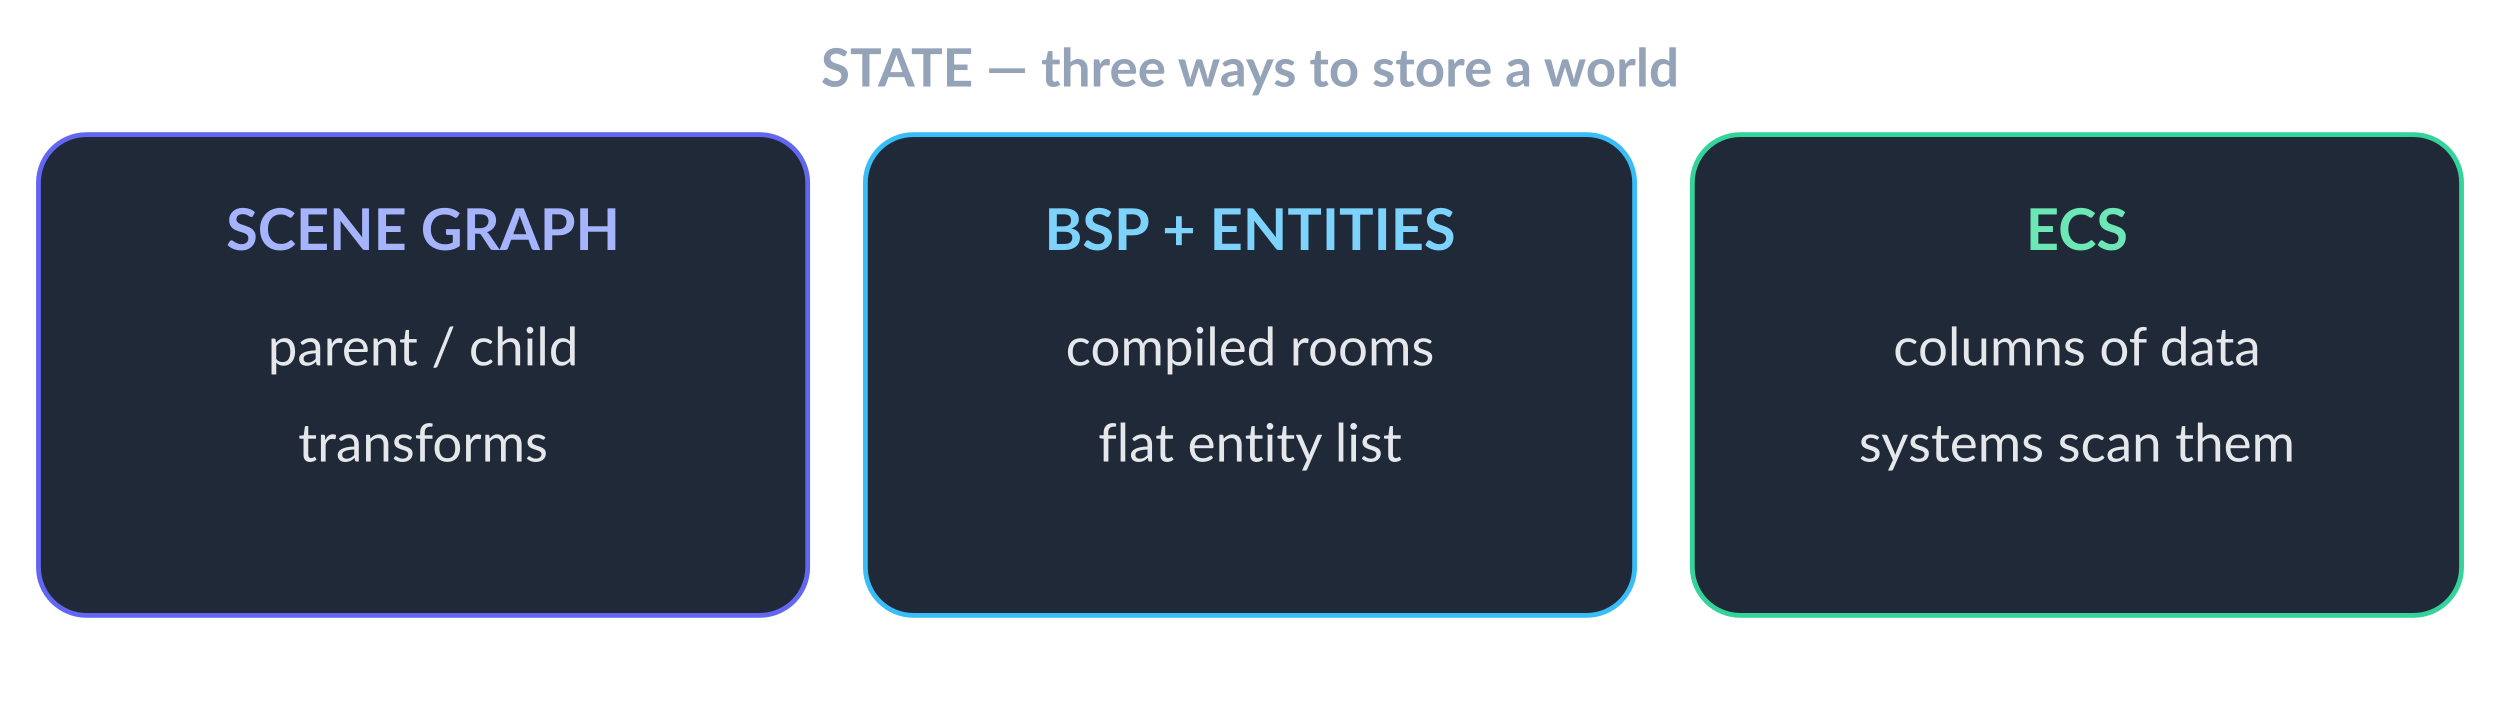
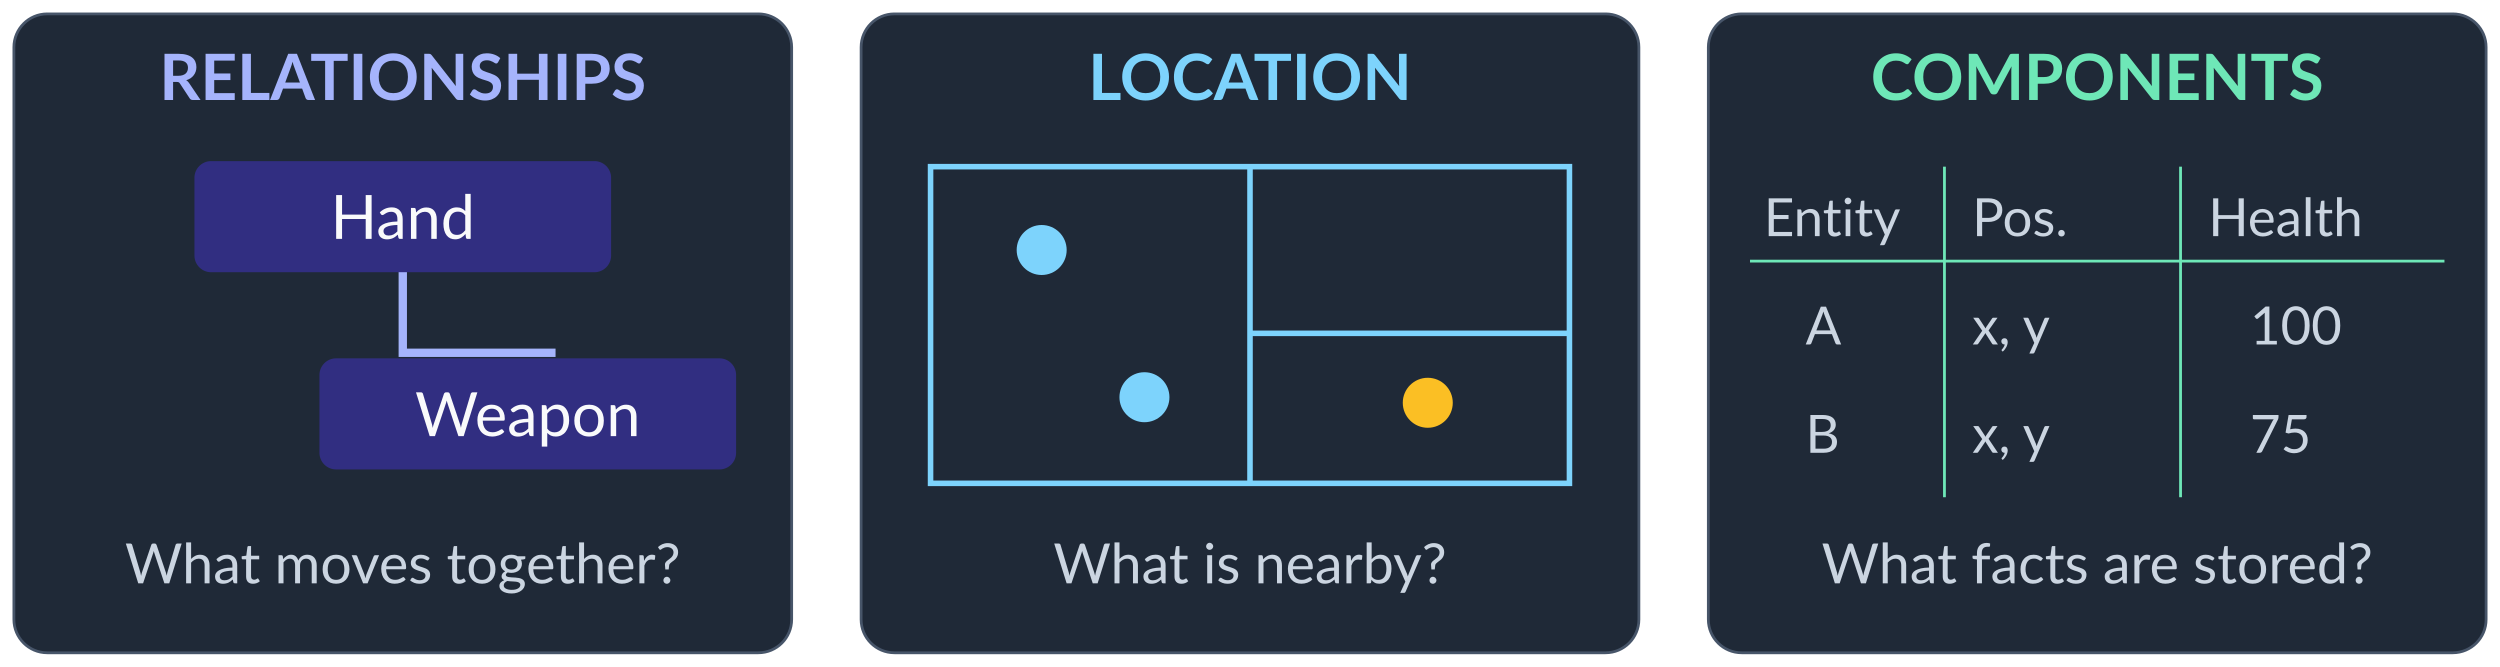
- <svg xmlns="http://www.w3.org/2000/svg" viewBox="0 0 520 150" font-family="Montserrat, Lato, Segoe UI, sans-serif">
-   <g font-size="12" font-weight="700" fill="#E5E7EB" text-anchor="middle">
-     <rect x="8" y="28" width="160" height="100" rx="10" fill="#1F2937" stroke="#6366F1" />
-     <text x="88" y="52" fill="#A5B4FC">SCENE GRAPH</text>
-     <text x="88" y="76" font-size="11" font-weight="400">parent / child</text>
-     <text x="88" y="96" font-size="11" font-weight="400">transforms</text>
-     <rect x="180" y="28" width="160" height="100" rx="10" fill="#1F2937" stroke="#38BDF8" />
-     <text x="260" y="52" fill="#7DD3FC">BSP + ENTITIES</text>
-     <text x="260" y="76" font-size="11" font-weight="400">compiled rooms</text>
-     <text x="260" y="96" font-size="11" font-weight="400">flat entity list</text>
-     <rect x="352" y="28" width="160" height="100" rx="10" fill="#1F2937" stroke="#34D399" />
-     <text x="432" y="52" fill="#6EE7B7">ECS</text>
-     <text x="432" y="76" font-size="11" font-weight="400">columns of data</text>
-     <text x="432" y="96" font-size="11" font-weight="400">systems scan them</text>
+ <svg xmlns="http://www.w3.org/2000/svg" viewBox="0 0 900 240" role="img" aria-labelledby="s15-title s15-desc" font-family="Montserrat, Lato, Segoe UI, sans-serif">
+   <g fill="#1F2937" stroke="#475569">
+     <rect x="5" y="5" width="280" height="230" rx="12" />
+     <rect x="310" y="5" width="280" height="230" rx="12" />
+     <rect x="615" y="5" width="280" height="230" rx="12" />
  </g>
-   <text x="260" y="18" font-size="11" font-weight="700" fill="#94A3B8" text-anchor="middle">STATE — three ways to store a world</text>
+   <g text-anchor="middle" font-size="23" font-weight="700">
+     <text x="145" y="36" fill="#A5B4FC">RELATIONSHIPS</text>
+     <text x="450" y="36" fill="#7DD3FC">LOCATION</text>
+     <text x="755" y="36" fill="#6EE7B7">COMPONENTS</text>
+   </g>
+   <path d="M145 97 V127 H200" fill="none" stroke="#A5B4FC" stroke-width="3" />
+   <rect x="70" y="58" width="150" height="40" rx="6" fill="#312E81" />
+   <rect x="115" y="129" width="150" height="40" rx="6" fill="#312E81" />
+   <g fill="#F9FAFB" text-anchor="middle" font-size="22">
+     <text x="145" y="86">Hand</text>
+     <text x="190" y="157">Weapon</text>
+   </g>
+   <path d="M335 60 H565 V174 H335 Z M450 60 V174 M450 120 H565" fill="none" stroke="#7DD3FC" stroke-width="2" />
+   <circle cx="375" cy="90" r="9" fill="#7DD3FC" />
+   <circle cx="412" cy="143" r="9" fill="#7DD3FC" />
+   <circle cx="514" cy="145" r="9" fill="#FBBF24" />
+   <g fill="#CBD5E1" font-size="19">
+     <text x="635" y="85">Entity</text>
+     <text x="710" y="85">Pos.</text>
+     <text x="795" y="85">Health</text>
+     <text x="650" y="124">A</text>
+     <text x="710" y="124">x, y</text>
+     <text x="810" y="124">100</text>
+     <text x="650" y="163">B</text>
+     <text x="710" y="163">x, y</text>
+     <text x="810" y="163">75</text>
+   </g>
+   <path d="M630 94 H880 M700 60 V179 M785 60 V179" stroke="#6EE7B7" fill="none" />
+   <g fill="#CBD5E1" text-anchor="middle" font-size="20">
+     <text x="145" y="210">What moves together?</text>
+     <text x="450" y="210">What is nearby?</text>
+     <text x="755" y="210">What facts are stored?</text>
+   </g>
</svg>
